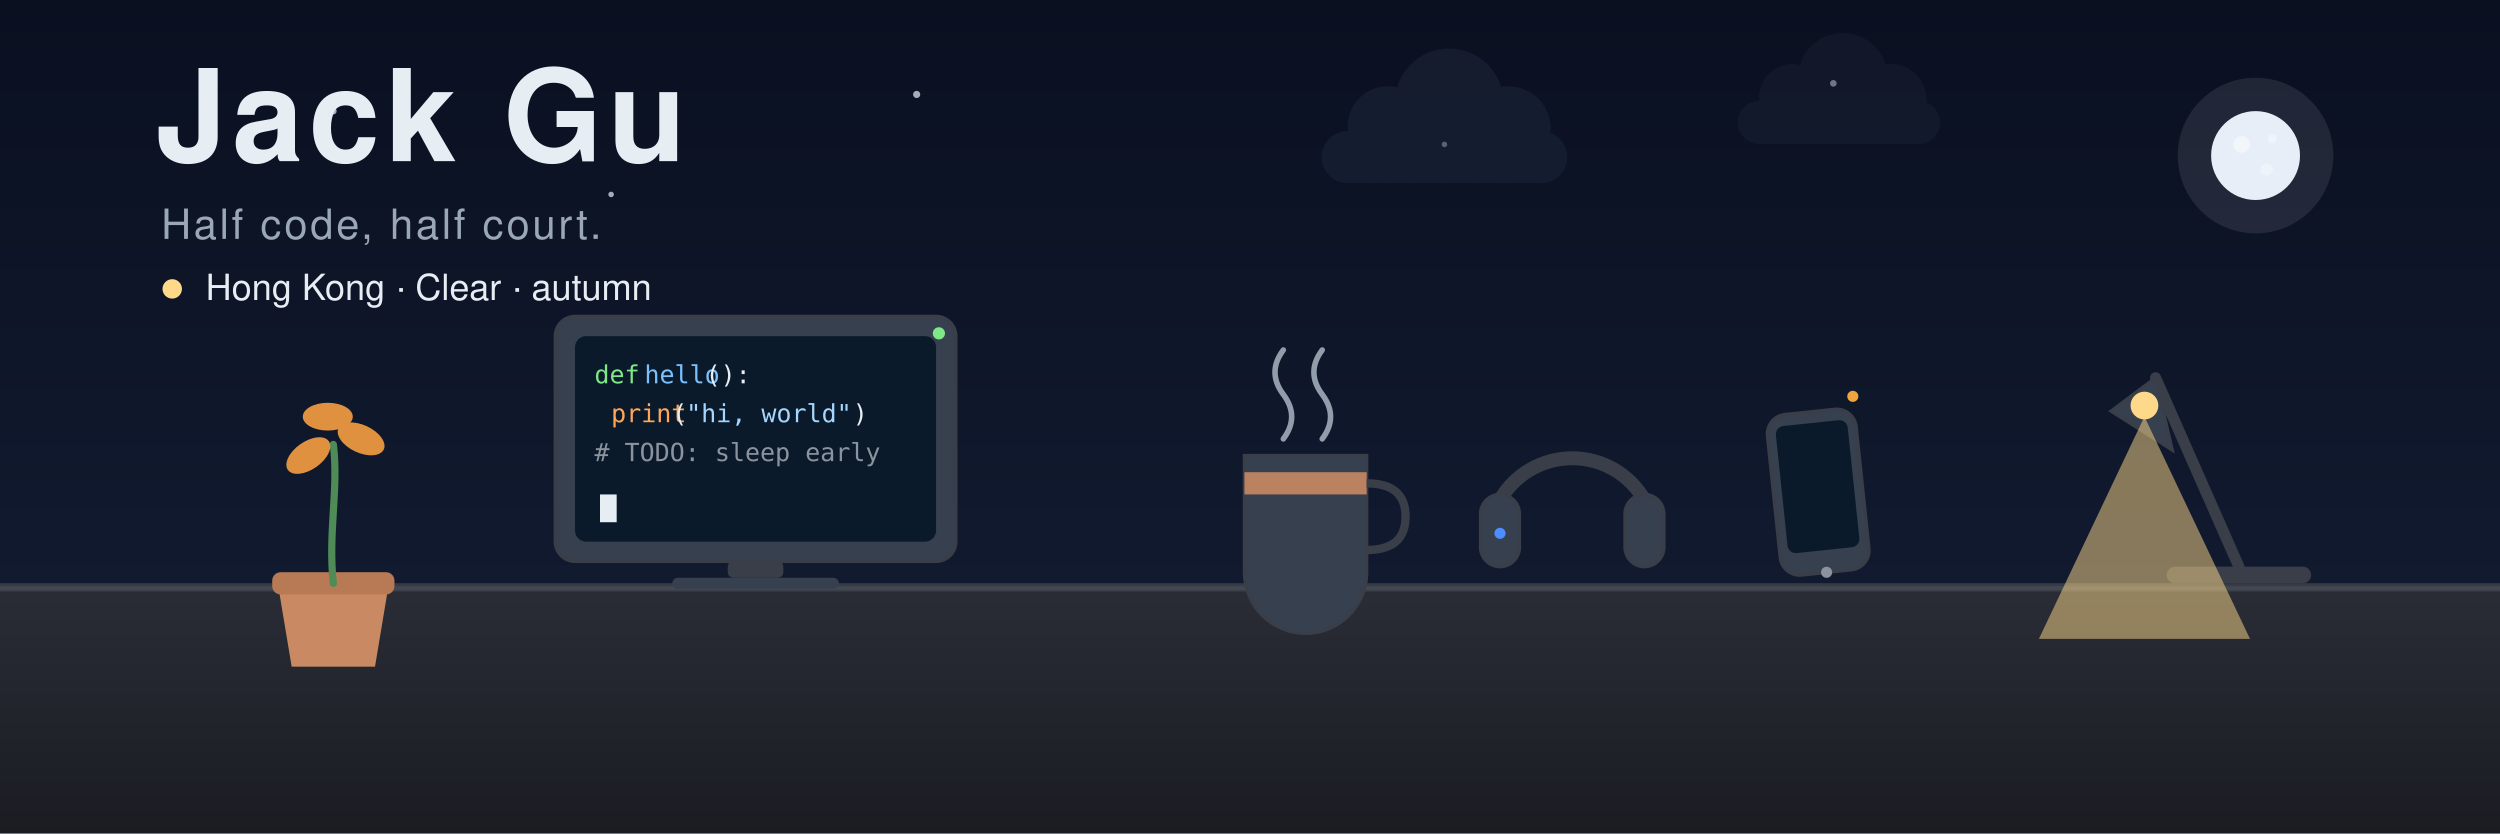
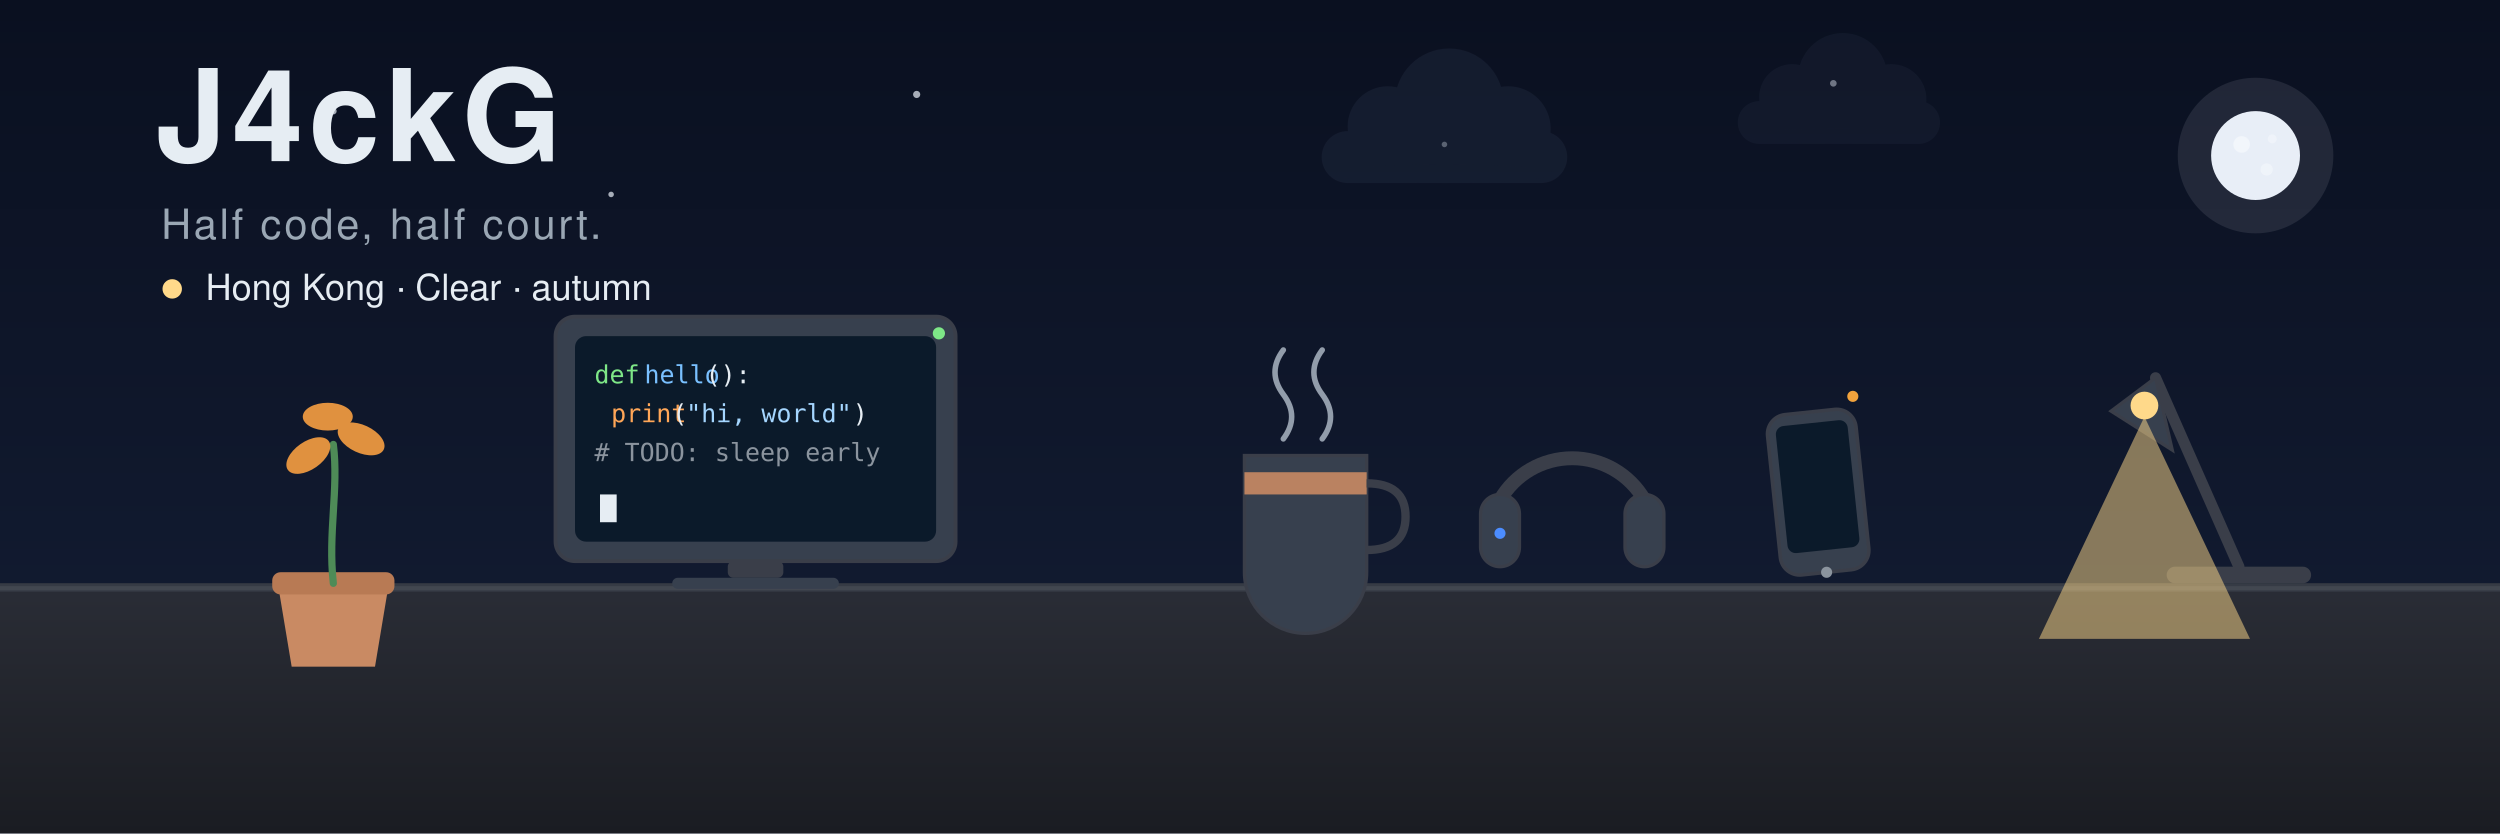
<svg xmlns="http://www.w3.org/2000/svg" viewBox="0 0 900 300" width="900" height="300" font-family="Segoe UI, Microsoft YaHei, PingFang SC, Hiragino Sans GB, Noto Sans SC, Helvetica, Arial, sans-serif">
  <defs>
    <linearGradient id="sky" x1="0" y1="0" x2="0" y2="1">
      <stop offset="0" stop-color="#0A1020" />
      <stop offset="1" stop-color="#141E36" />
    </linearGradient>
    <linearGradient id="desk" x1="0" y1="0" x2="0" y2="1">
      <stop offset="0" stop-color="#2A2D36" />
      <stop offset="1" stop-color="#1A1C22" />
    </linearGradient>
  </defs>
  <rect x="0" y="0" width="900" height="300" fill="url(#sky)" />
  <g transform="translate(812,56)">
    <circle r="28" fill="#E8EEF7" opacity="0.10">
      <animate attributeName="opacity" values="0.06;0.16;0.06" keyTimes="0;0.5;1" dur="7s" repeatCount="indefinite" />
    </circle>
    <circle r="16" fill="#E8EEF7" />
    <circle cx="-5" cy="-4" r="3" fill="#FBFDFF" opacity="0.5" />
    <circle cx="4" cy="5" r="2.2" fill="#FBFDFF" opacity="0.4" />
    <circle cx="6" cy="-6" r="1.6" fill="#FBFDFF" opacity="0.35" />
  </g>
  <g fill="#E8EEF7" opacity="0.7">
    <circle cx="120" cy="40" r="1.2" />
    <circle cx="220" cy="70" r="1.0" />
    <circle cx="330" cy="34" r="1.3" />
    <circle cx="520" cy="52" r="1.0" />
    <circle cx="660" cy="30" r="1.2" />
  </g>
  <g transform="translate(520,54)">
    <g opacity="0.55">
      <animateTransform attributeName="transform" type="translate" values="-30 0;30 3;-30 0" calcMode="spline" keySplines="0.4 0 0.6 1;0.4 0 0.6 1" keyTimes="0;0.5;1" dur="40s" begin="-8s" repeatCount="indefinite" />
      <g transform="scale(0.85)" fill="#1C2438">
        <rect x="-52" y="-8" width="104" height="22" rx="11" />
        <circle cx="-24" cy="-10" r="17" />
        <circle cx="2" cy="-20" r="23" />
        <circle cx="27" cy="-9" r="18" />
        <ellipse cx="0" cy="10" rx="46" ry="4" fill="#1C2438" opacity="0.4" />
      </g>
    </g>
  </g>
  <g transform="translate(662,42)">
    <g opacity="0.4">
      <animateTransform attributeName="transform" type="translate" values="-33 0;33 3;-33 0" calcMode="spline" keySplines="0.4 0 0.6 1;0.4 0 0.6 1" keyTimes="0;0.5;1" dur="52s" begin="-22s" repeatCount="indefinite" />
      <g transform="scale(0.7)" fill="#1C2438">
        <rect x="-52" y="-8" width="104" height="22" rx="11" />
        <circle cx="-24" cy="-10" r="17" />
        <circle cx="2" cy="-20" r="23" />
        <circle cx="27" cy="-9" r="18" />
        <ellipse cx="0" cy="10" rx="46" ry="4" fill="#1C2438" opacity="0.4" />
      </g>
    </g>
  </g>
  <rect x="0" y="210" width="900" height="90" fill="url(#desk)" />
  <rect x="0" y="210" width="900" height="3" fill="#3A3E49" opacity="0.8" />
  <rect x="0" y="211" width="900" height="1.5" fill="#FFFFFF" opacity="0.06" />
  <g transform="translate(806,210)">
    <rect x="-26" y="-6" width="52" height="6" rx="3" fill="#3A3E49" />
    <path d="M0 -6 L-30 -74" stroke="#3A3E49" stroke-width="4" stroke-linecap="round" />
    <path d="M-30 -74 l-16 12 l22 14 z" fill="#37404E" stroke="#3A3E49" stroke-width="1.2" />
    <circle cx="-34" cy="-64" r="5" fill="#FFD98A" />
    <path d="M-34 -60 L-72 20 L4 20 Z" fill="#FFD98A" opacity="0.5">
      <animate attributeName="opacity" values="0.5;0.56;0.5" dur="4s" repeatCount="indefinite" />
    </path>
  </g>
  <g transform="translate(120,210) scale(1.0)">
    <path d="M-20 0 H20 L15 30 H-15 Z" fill="#C98A63" />
    <rect x="-22" y="-4" width="44" height="8" rx="3" fill="#B87A54" />
    <path d="M0 0 C-2 -18 2 -34 0 -50" stroke="#4E8B57" stroke-width="2.6" fill="none" stroke-linecap="round" />
    <ellipse cx="-9" cy="-46" rx="9" ry="5" fill="#E0913F" transform="rotate(-35 -9 -46)" />
    <ellipse cx="10" cy="-52" rx="9" ry="5" fill="#E0913F" transform="rotate(25 10 -52)" />
    <ellipse cx="-2" cy="-60" rx="9" ry="5" fill="#E0913F" transform="rotate(0 -2 -60)" />
  </g>
  <g transform="translate(272,210)">
    <rect x="-72" y="-96" width="144" height="88" rx="7" fill="#37404E" stroke="#3A3E49" stroke-width="1.4" />
    <rect x="-65" y="-89" width="130" height="74" rx="4" fill="#0B1A2A" />
    <g font-family="Consolas, Menlo, monospace" font-size="9">
      <text x="-58" y="-72" fill="#7EE787">def</text>
      <text x="-40" y="-72" fill="#79C0FF">hello</text>
      <text x="-18" y="-72" fill="#E6EDF3">():</text>
      <text x="-52" y="-58" fill="#FFA657">print</text>
      <text x="-30" y="-58" fill="#E6EDF3">(</text>
      <text x="-25" y="-58" fill="#A5D6FF">"hi, world"</text>
      <text x="35" y="-58" fill="#E6EDF3">)</text>
      <text x="-58" y="-44" fill="#8B949E"># TODO: sleep early</text>
    </g>
    <rect x="-56" y="-32" width="6" height="10" fill="#E6EDF3">
      <animate attributeName="opacity" values="1;1;0;0;1" keyTimes="0;0.45;0.5;0.95;1" dur="1.1s" repeatCount="indefinite" />
    </rect>
    <rect x="-10" y="-8" width="20" height="6" rx="2" fill="#3A3E49" />
    <rect x="-30" y="-2" width="60" height="4" rx="2" fill="#37404E" />
    <circle cx="66" cy="-90" r="2.2" fill="#7EE787">
      <animate attributeName="opacity" values="1;0.25;1" dur="2.2s" repeatCount="indefinite" />
    </circle>
  </g>
  <g transform="translate(470,210)">
    <path d="M-22 -46 H22 V-4 A16 16 0 0 1 -22 -4 Z" fill="#37404E" stroke="#3A3E49" stroke-width="1.2" />
    <path d="M-22 -40 H22 V-32 H-22 Z" fill="#C98A63" opacity="0.9" />
    <path d="M22 -36 q14 0 14 12 q0 12 -14 12" fill="none" stroke="#3A3E49" stroke-width="3" />
    <g stroke="#CBD5E1" stroke-width="2" fill="none" opacity="0.7" stroke-linecap="round">
      <path d="M-8 -52 q6 -8 0 -16 q-6 -8 0 -16">
        <animate attributeName="opacity" values="0.1;0.7;0.1" dur="3.4s" repeatCount="indefinite" />
      </path>
      <path d="M6 -52 q6 -8 0 -16 q-6 -8 0 -16">
        <animate attributeName="opacity" values="0.4;0.1;0.4" dur="3.4s" repeatCount="indefinite" />
      </path>
    </g>
  </g>
  <g transform="translate(566,210)">
    <path d="M-26 -30 A30 30 0 0 1 26 -30" fill="none" stroke="#3A3E49" stroke-width="5" stroke-linecap="round" />
    <rect x="-33" y="-32" width="14" height="26" rx="7" fill="#37404E" stroke="#3A3E49" stroke-width="1.2" />
    <rect x="19" y="-32" width="14" height="26" rx="7" fill="#37404E" stroke="#3A3E49" stroke-width="1.2" />
    <circle cx="-26" cy="-18" r="2" fill="#4C8DFF">
      <animate attributeName="opacity" values="1;0.25;1" dur="2.6s" repeatCount="indefinite" />
    </circle>
  </g>
  <g transform="translate(658,210) rotate(-6)">
    <rect x="-16" y="-62" width="32" height="58" rx="7" fill="#37404E" stroke="#3A3E49" stroke-width="1.3" />
    <rect x="-13" y="-58" width="26" height="46" rx="3" fill="#0B1A2A" />
    <circle cx="0" cy="-4" r="2" fill="#8b949e" />
    <circle cx="16" cy="-66" r="2" fill="#F2A33C">
      <animate attributeName="opacity" values="1;0.25;1" dur="1.6s" repeatCount="indefinite" />
    </circle>
  </g>
  <g>
-     <text x="56" y="58" font-size="46" font-weight="700" letter-spacing="2" fill="#E6EDF3">Jack Gu</text>
+     <text x="56" y="58" font-size="46" font-weight="700" letter-spacing="2" fill="#E6EDF3">J4ckG</text>
    <text x="58" y="86" font-size="15" letter-spacing="1" fill="#9AA7B4">Half code, half court.</text>
    <g>
      <circle cx="62" cy="104" r="3.5" fill="#FFD98A">
        <animate attributeName="opacity" values="1;0.3;1" dur="2s" repeatCount="indefinite" />
      </circle>
      <text x="74" y="108" font-size="13" fill="#E6EDF3" font-family="Segoe UI, Microsoft YaHei, PingFang SC, Hiragino Sans GB, Noto Sans SC, Helvetica, Arial, sans-serif">Hong Kong · Clear · autumn</text>
    </g>
  </g>
</svg>
